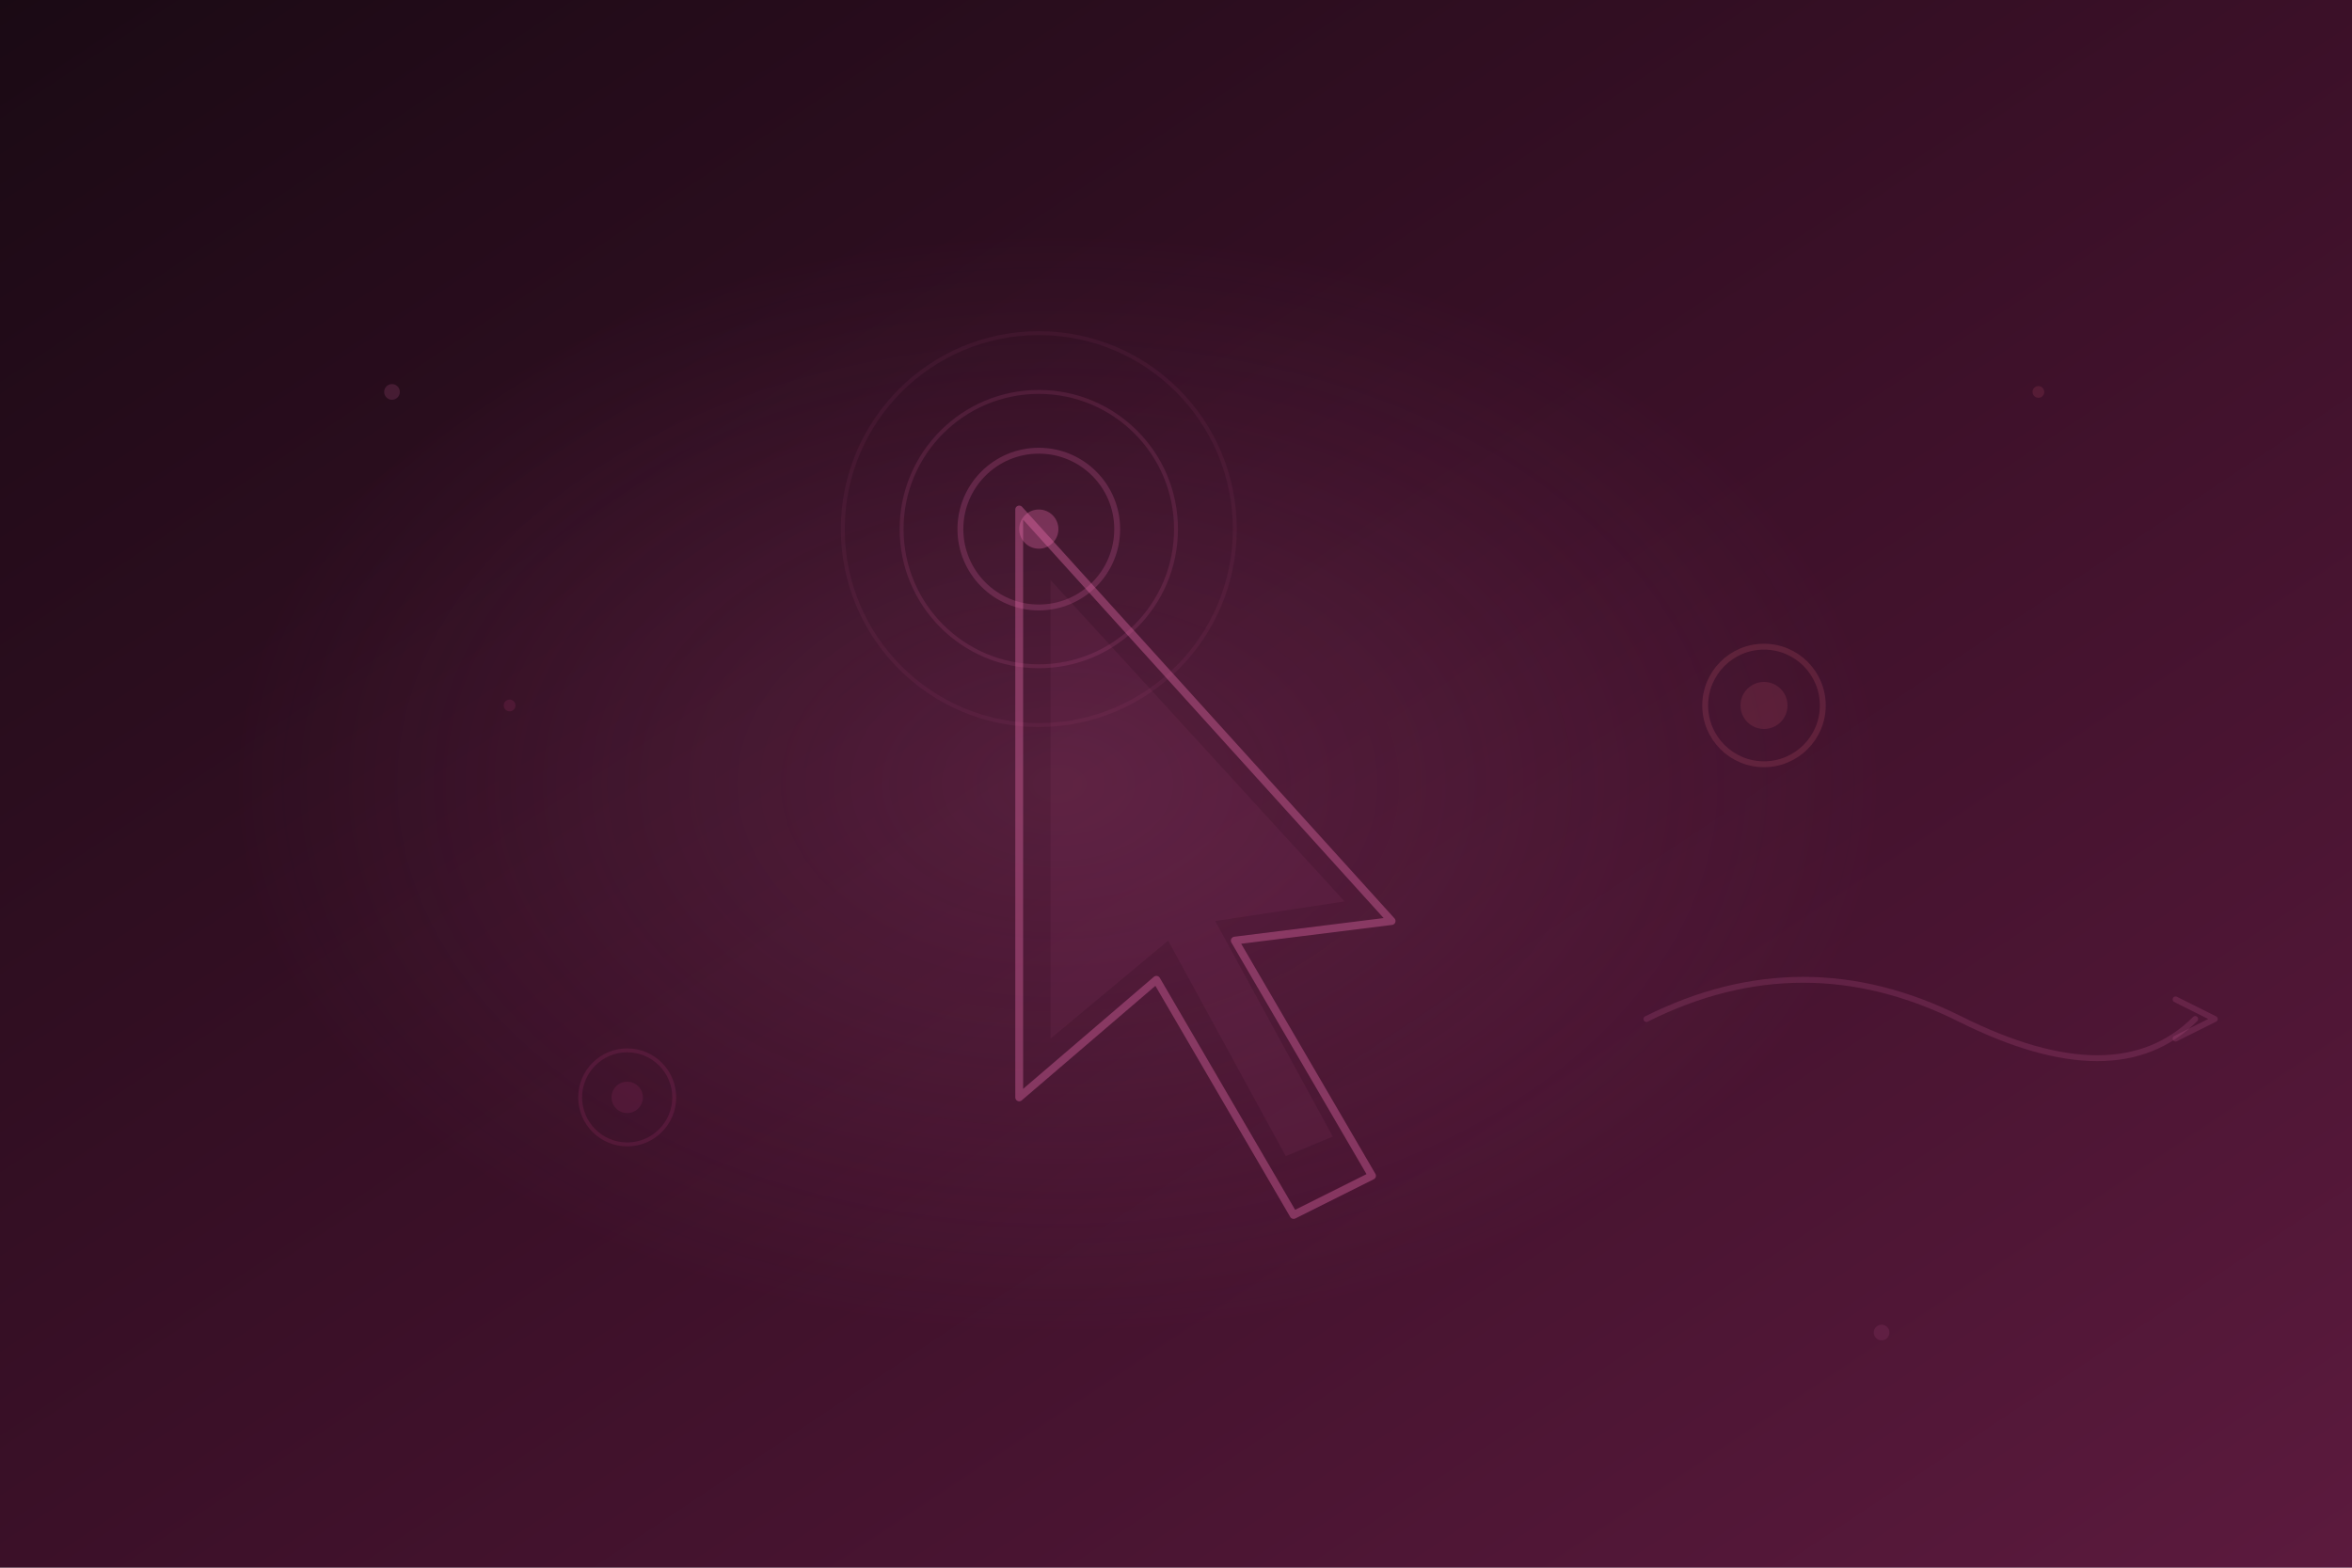
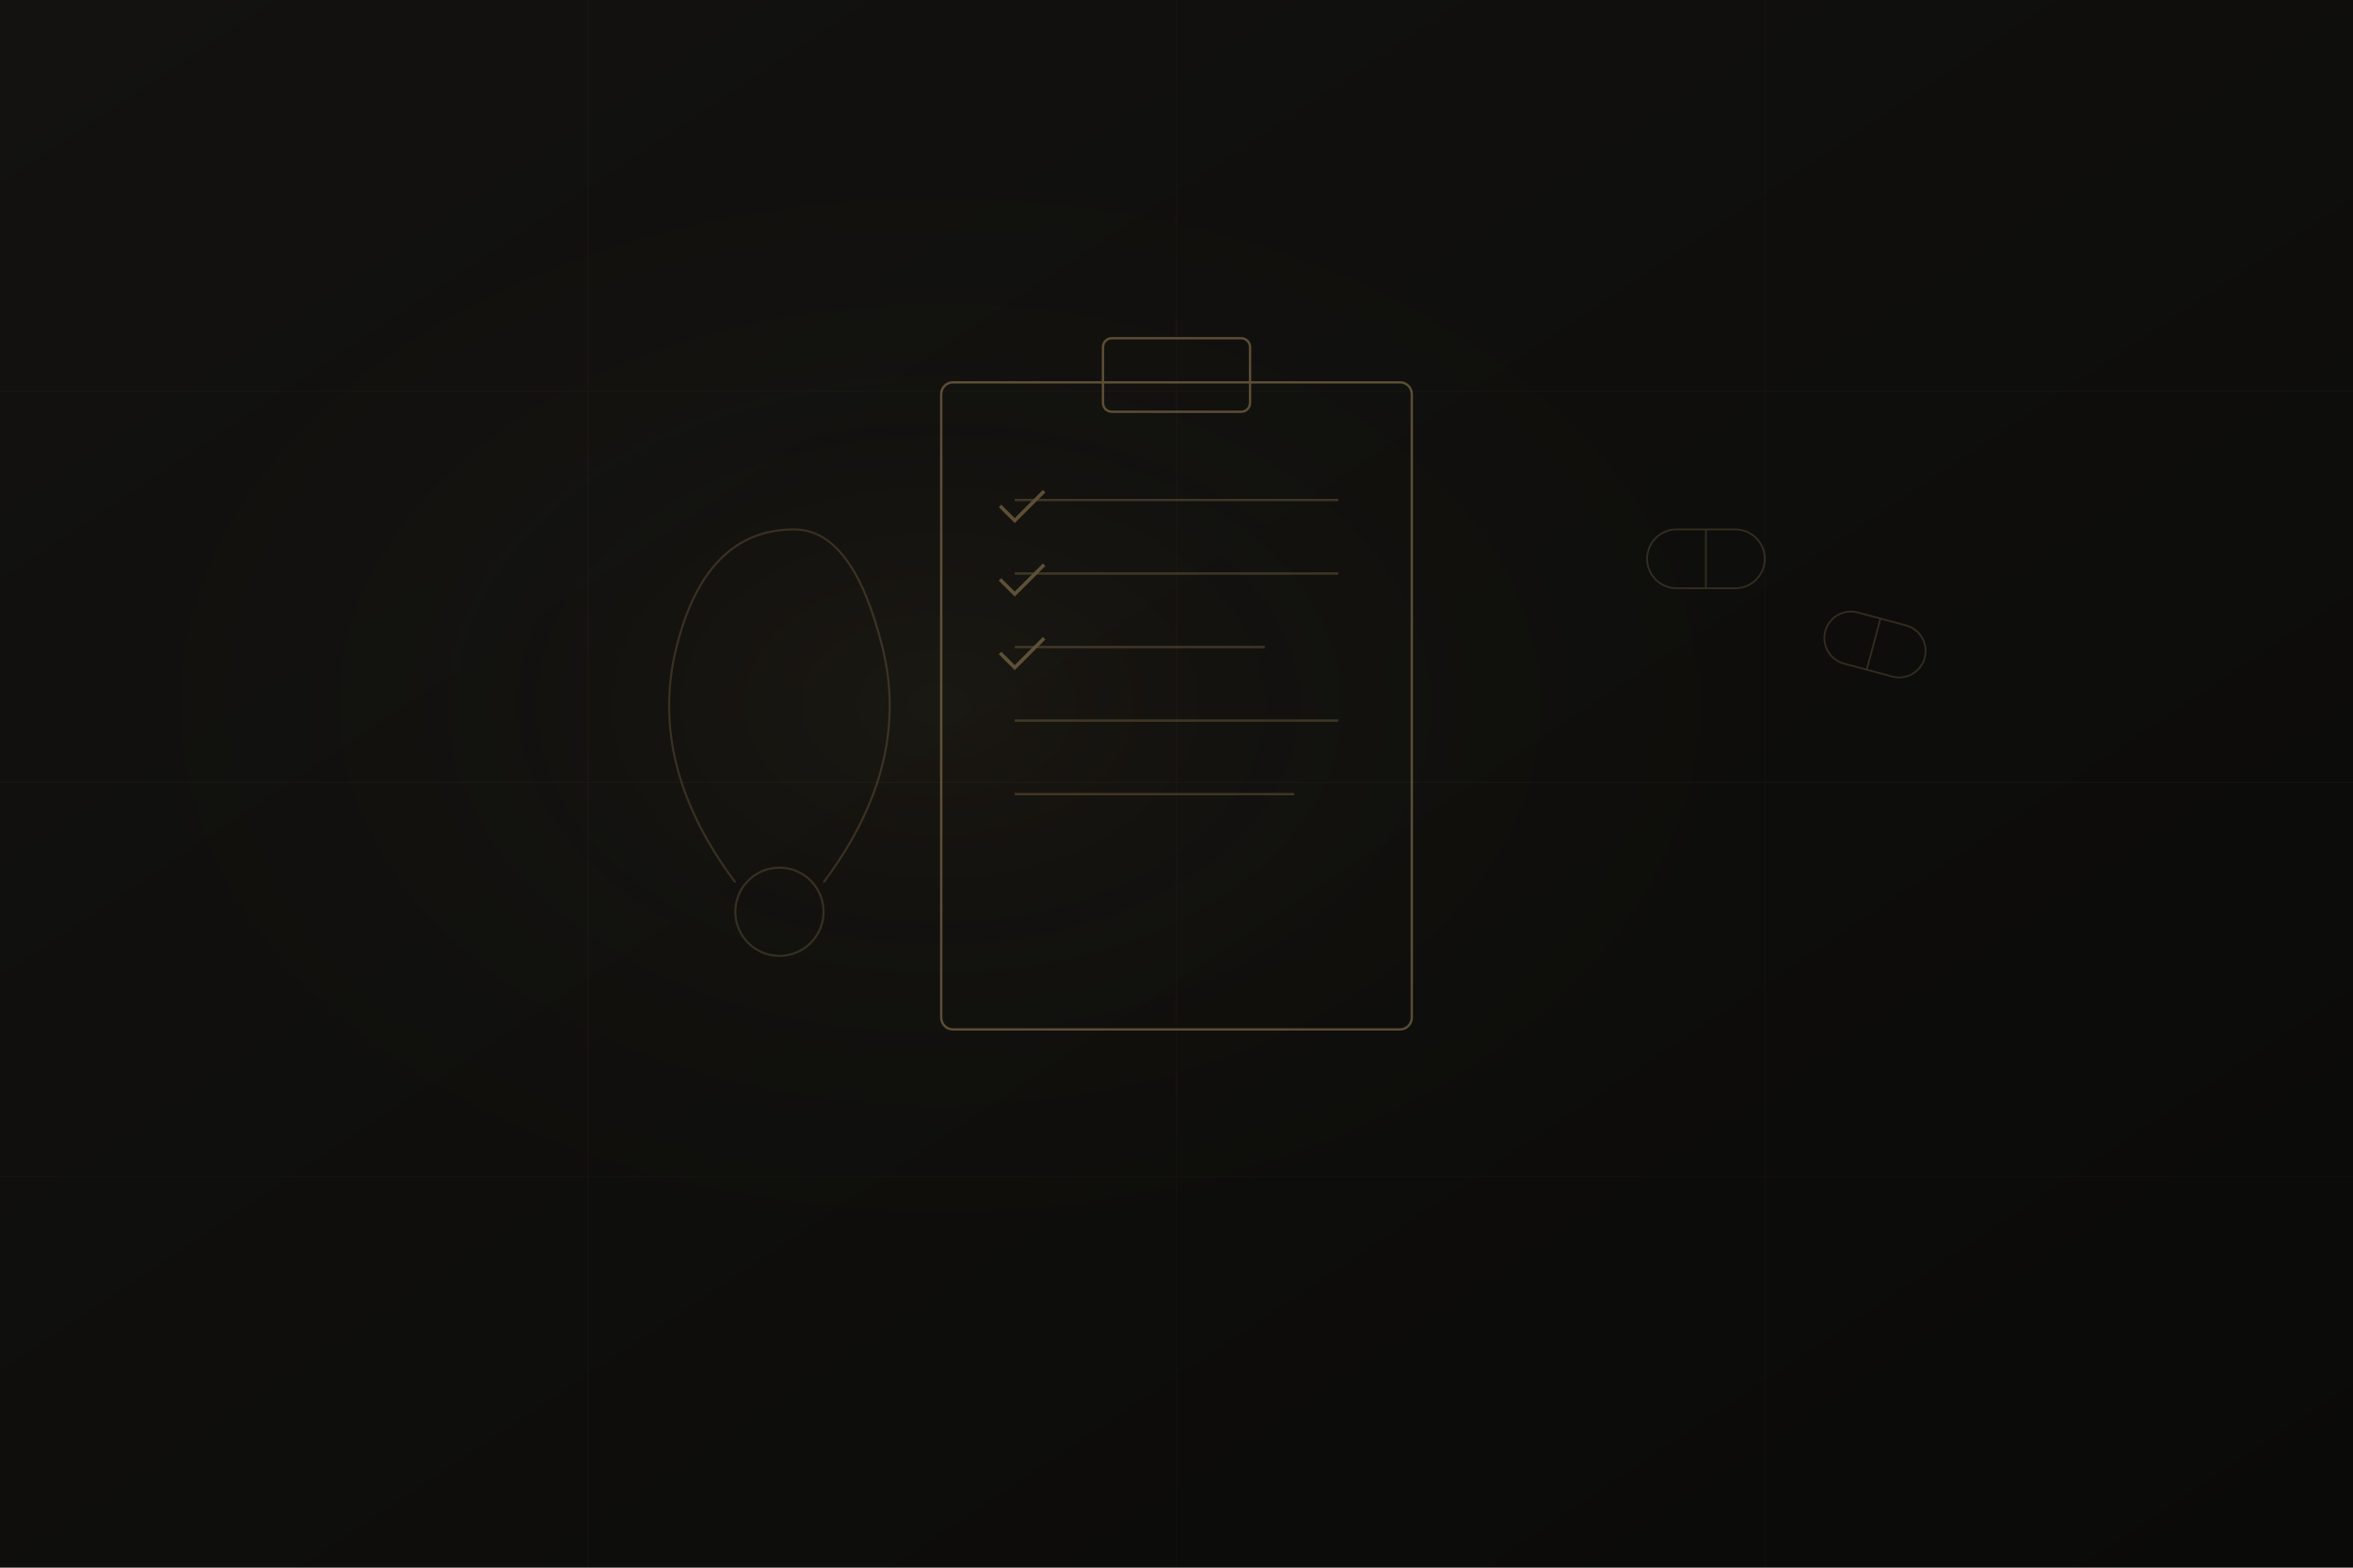
- <svg xmlns="http://www.w3.org/2000/svg" width="600" height="400" viewBox="0 0 600 400">
+ <svg xmlns="http://www.w3.org/2000/svg" viewBox="0 0 800 533" width="800" height="533">
  <defs>
    <linearGradient id="bg" x1="0%" y1="0%" x2="100%" y2="100%">
-       <stop offset="0%" stop-color="#1a0a14" />
-       <stop offset="50%" stop-color="#3b1028" />
-       <stop offset="100%" stop-color="#5c1a3e" />
+       <stop offset="0%" stop-color="#131210" />
+       <stop offset="100%" stop-color="#0a0a08" />
    </linearGradient>
-     <radialGradient id="glow" cx="45%" cy="50%" r="35%">
-       <stop offset="0%" stop-color="#f472b6" stop-opacity="0.15" />
-       <stop offset="100%" stop-color="#f472b6" stop-opacity="0" />
+     <radialGradient id="glow" cx="40%" cy="45%" r="40%">
+       <stop offset="0%" stop-color="#c9a96e" stop-opacity="0.06" />
+       <stop offset="100%" stop-color="#0a0a08" stop-opacity="0" />
    </radialGradient>
  </defs>
-   <rect width="600" height="400" fill="url(#bg)" />
-   <rect width="600" height="400" fill="url(#glow)" />
-   <path d="M260 130 L260 280 L295 250 L330 310 L350 300 L315 240 L355 235 Z" fill="none" stroke="#f472b6" stroke-opacity="0.35" stroke-width="2" stroke-linejoin="round" />
-   <path d="M268 148 L268 265 L298 240 L328 295 L340 290 L310 235 L343 230 Z" fill="#f472b6" fill-opacity="0.06" />
-   <circle cx="265" cy="135" r="20" fill="none" stroke="#f472b6" stroke-opacity="0.2" stroke-width="1.5" />
-   <circle cx="265" cy="135" r="35" fill="none" stroke="#f472b6" stroke-opacity="0.12" stroke-width="1" />
-   <circle cx="265" cy="135" r="50" fill="none" stroke="#f472b6" stroke-opacity="0.06" stroke-width="1" />
-   <circle cx="265" cy="135" r="5" fill="#f472b6" fill-opacity="0.3" />
-   <circle cx="450" cy="180" r="15" fill="none" stroke="#fb7185" stroke-opacity="0.15" stroke-width="1.5" />
-   <circle cx="450" cy="180" r="6" fill="#fb7185" fill-opacity="0.12" />
-   <circle cx="160" cy="280" r="12" fill="none" stroke="#ec4899" stroke-opacity="0.12" stroke-width="1" />
-   <circle cx="160" cy="280" r="4" fill="#ec4899" fill-opacity="0.1" />
-   <path d="M420 260 Q460 240 500 260 Q540 280 560 260" fill="none" stroke="#f472b6" stroke-opacity="0.15" stroke-width="1.5" stroke-linecap="round" />
-   <path d="M555 255 L565 260 L555 265" fill="none" stroke="#f472b6" stroke-opacity="0.15" stroke-width="1.5" stroke-linecap="round" stroke-linejoin="round" />
-   <circle cx="100" cy="100" r="2" fill="#f472b6" fill-opacity="0.15" />
-   <circle cx="520" cy="100" r="1.5" fill="#fb7185" fill-opacity="0.12" />
-   <circle cx="480" cy="340" r="2" fill="#f472b6" fill-opacity="0.1" />
-   <circle cx="130" cy="180" r="1.5" fill="#ec4899" fill-opacity="0.12" />
+   <rect width="800" height="533" fill="url(#bg)" />
+   <rect width="800" height="533" fill="url(#glow)" />
+   <g transform="translate(400,250)" stroke="#c9a96e" fill="none" opacity="0.4" stroke-width="0.8">
+     <rect x="-80" y="-120" width="160" height="220" rx="4" />
+     <rect x="-25" y="-135" width="50" height="25" rx="3" />
+     <line x1="-55" y1="-80" x2="55" y2="-80" opacity="0.6" />
+     <line x1="-55" y1="-55" x2="55" y2="-55" opacity="0.6" />
+     <line x1="-55" y1="-30" x2="30" y2="-30" opacity="0.6" />
+     <line x1="-55" y1="-5" x2="55" y2="-5" opacity="0.6" />
+     <line x1="-55" y1="20" x2="40" y2="20" opacity="0.6" />
+     <polyline points="-60,-78 -55,-73 -45,-83" stroke-width="1.2" />
+     <polyline points="-60,-53 -55,-48 -45,-58" stroke-width="1.2" />
+     <polyline points="-60,-28 -55,-23 -45,-33" stroke-width="1.2" />
+   </g>
+   <g transform="translate(250,300)" stroke="#c9a96e" fill="none" opacity="0.2" stroke-width="0.7">
+     <path d="M0,0 Q-30,-40 -20,-80 Q-10,-120 20,-120" />
+     <path d="M30,0 Q60,-40 50,-80 Q40,-120 20,-120" />
+     <circle cx="15" cy="10" r="15" />
+   </g>
+   <g fill="none" stroke="#c9a96e" opacity="0.2" stroke-width="0.6">
+     <rect x="560" y="180" width="40" height="20" rx="10" />
+     <line x1="580" y1="180" x2="580" y2="200" />
+     <rect x="620" y="210" width="35" height="18" rx="9" transform="rotate(15,637,219)" />
+     <line x1="637" y1="210" x2="637" y2="228" transform="rotate(15,637,219)" />
+   </g>
+   <g stroke="#c9a96e" stroke-width="0.2" opacity="0.06">
+     <line x1="0" y1="133" x2="800" y2="133" />
+     <line x1="0" y1="266" x2="800" y2="266" />
+     <line x1="0" y1="400" x2="800" y2="400" />
+     <line x1="200" y1="0" x2="200" y2="533" />
+     <line x1="400" y1="0" x2="400" y2="533" />
+     <line x1="600" y1="0" x2="600" y2="533" />
+   </g>
</svg>
